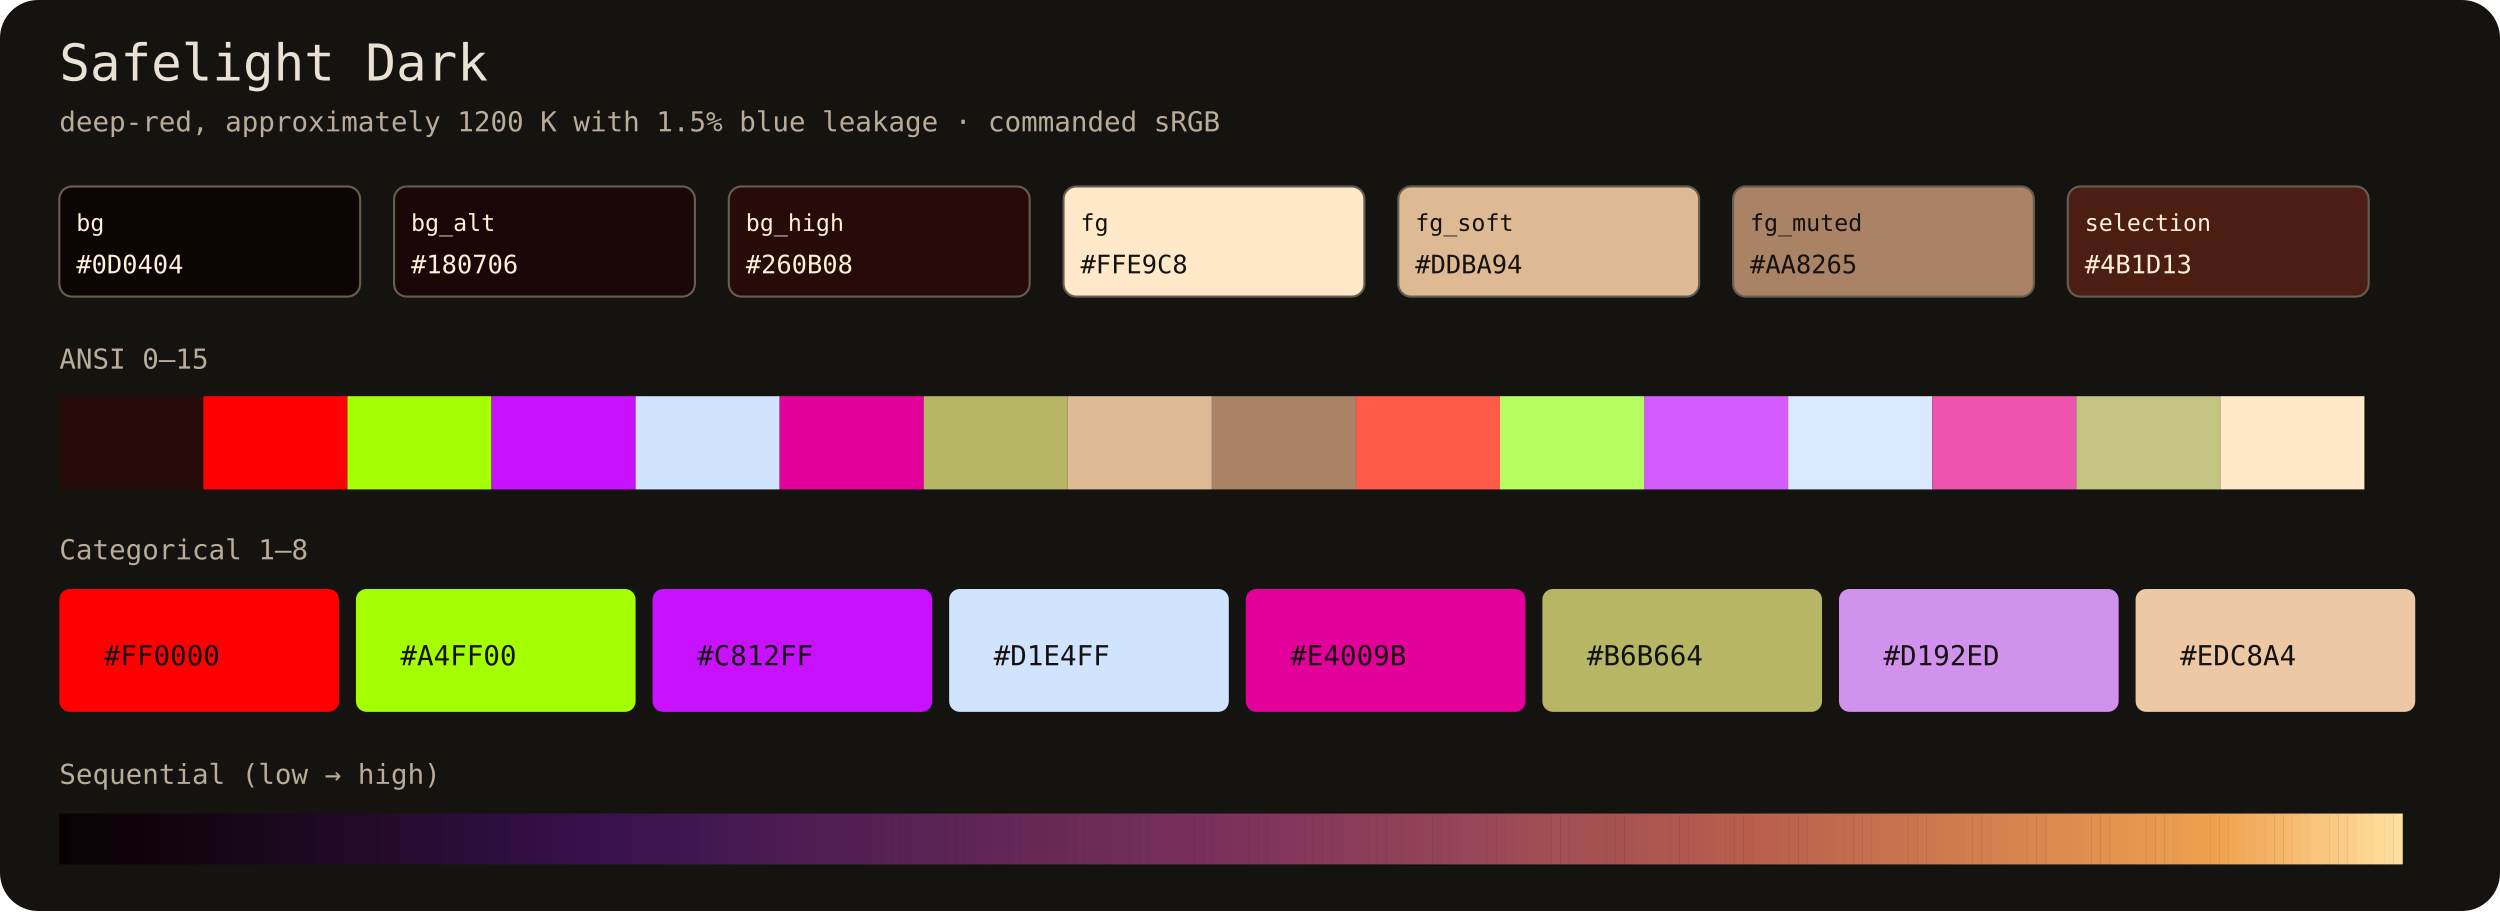
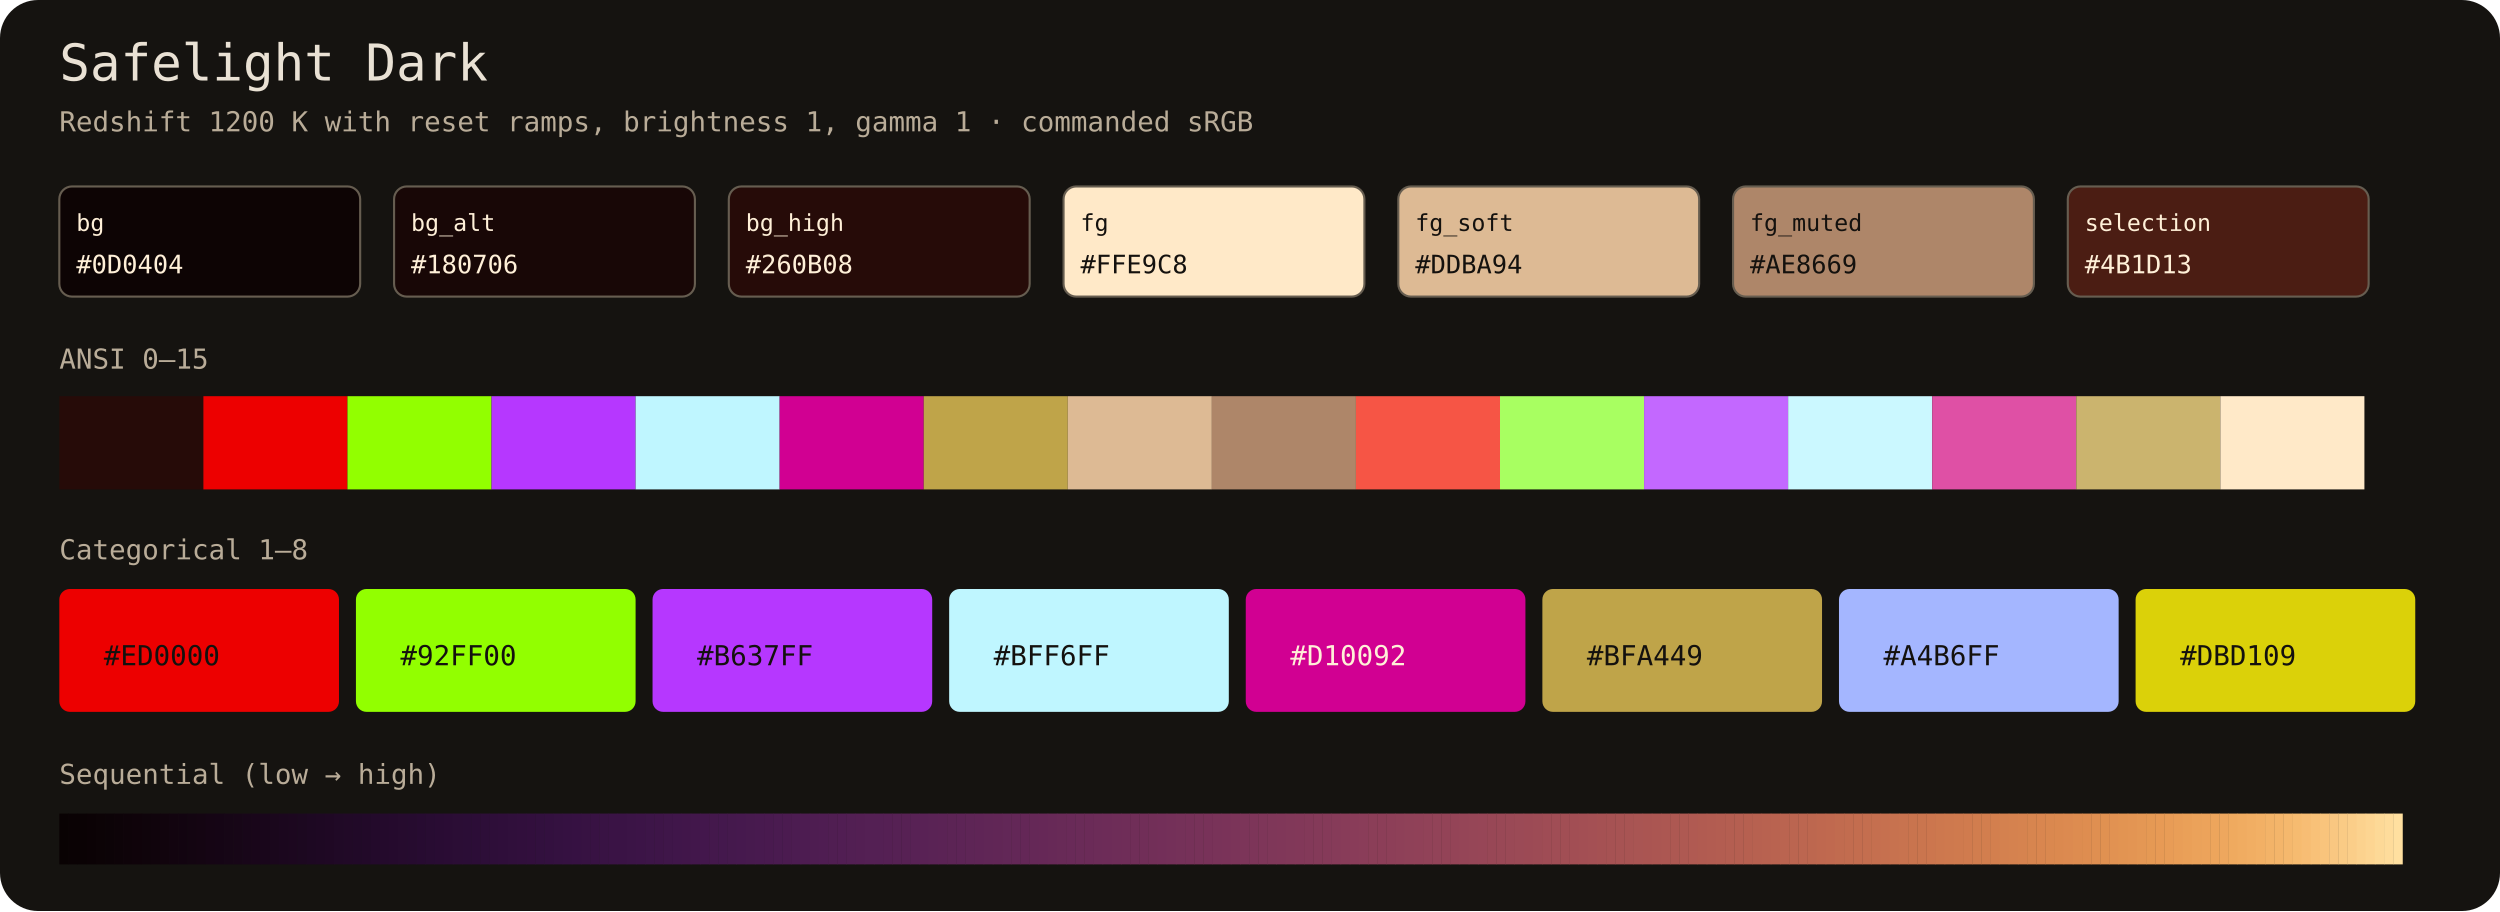
<svg xmlns="http://www.w3.org/2000/svg" width="1180" height="430" viewBox="0 0 1180 430">
  <rect width="100%" height="100%" rx="18" fill="#151310" />
  <text x="28" y="38" fill="#E9E1D4" font-size="24" font-family="ui-monospace, SFMono-Regular, Menlo, monospace">Safelight Dark</text>
-   <text x="28" y="62" fill="#B9AC98" font-size="13" font-family="ui-monospace, SFMono-Regular, Menlo, monospace">deep-red, approximately 1200 K with 1.5% blue leakage · commanded sRGB</text>
+   <text x="28" y="62" fill="#B9AC98" font-size="13" font-family="ui-monospace, SFMono-Regular, Menlo, monospace">Redshift 1200 K with reset ramps, brightness 1, gamma 1 · commanded sRGB</text>
  <rect x="28" y="88" width="142" height="52" rx="6" fill="#0D0404" stroke="#665D50" />
  <text x="36" y="109" fill="#FFF0D8" font-size="11" font-family="ui-monospace, SFMono-Regular, Menlo, monospace">bg</text>
  <text x="36" y="129" fill="#FFF0D8" font-size="12" font-family="ui-monospace, SFMono-Regular, Menlo, monospace">#0D0404</text>
  <rect x="186" y="88" width="142" height="52" rx="6" fill="#180706" stroke="#665D50" />
  <text x="194" y="109" fill="#FFF0D8" font-size="11" font-family="ui-monospace, SFMono-Regular, Menlo, monospace">bg_alt</text>
  <text x="194" y="129" fill="#FFF0D8" font-size="12" font-family="ui-monospace, SFMono-Regular, Menlo, monospace">#180706</text>
  <rect x="344" y="88" width="142" height="52" rx="6" fill="#260B08" stroke="#665D50" />
  <text x="352" y="109" fill="#FFF0D8" font-size="11" font-family="ui-monospace, SFMono-Regular, Menlo, monospace">bg_high</text>
  <text x="352" y="129" fill="#FFF0D8" font-size="12" font-family="ui-monospace, SFMono-Regular, Menlo, monospace">#260B08</text>
  <rect x="502" y="88" width="142" height="52" rx="6" fill="#FFE9C8" stroke="#665D50" />
  <text x="510" y="109" fill="#14110E" font-size="11" font-family="ui-monospace, SFMono-Regular, Menlo, monospace">fg</text>
  <text x="510" y="129" fill="#14110E" font-size="12" font-family="ui-monospace, SFMono-Regular, Menlo, monospace">#FFE9C8</text>
  <rect x="660" y="88" width="142" height="52" rx="6" fill="#DDBA94" stroke="#665D50" />
  <text x="668" y="109" fill="#14110E" font-size="11" font-family="ui-monospace, SFMono-Regular, Menlo, monospace">fg_soft</text>
  <text x="668" y="129" fill="#14110E" font-size="12" font-family="ui-monospace, SFMono-Regular, Menlo, monospace">#DDBA94</text>
-   <rect x="818" y="88" width="142" height="52" rx="6" fill="#AA8265" stroke="#665D50" />
+   <rect x="818" y="88" width="142" height="52" rx="6" fill="#AE8669" stroke="#665D50" />
  <text x="826" y="109" fill="#14110E" font-size="11" font-family="ui-monospace, SFMono-Regular, Menlo, monospace">fg_muted</text>
-   <text x="826" y="129" fill="#14110E" font-size="12" font-family="ui-monospace, SFMono-Regular, Menlo, monospace">#AA8265</text>
+   <text x="826" y="129" fill="#14110E" font-size="12" font-family="ui-monospace, SFMono-Regular, Menlo, monospace">#AE8669</text>
  <rect x="976" y="88" width="142" height="52" rx="6" fill="#4B1D13" stroke="#665D50" />
  <text x="984" y="109" fill="#FFF0D8" font-size="11" font-family="ui-monospace, SFMono-Regular, Menlo, monospace">selection</text>
  <text x="984" y="129" fill="#FFF0D8" font-size="12" font-family="ui-monospace, SFMono-Regular, Menlo, monospace">#4B1D13</text>
  <text x="28" y="174" fill="#B9AC98" font-size="13" font-family="ui-monospace, SFMono-Regular, Menlo, monospace">ANSI 0–15</text>
  <rect x="28" y="187" width="68" height="44" fill="#260B08" />
-   <rect x="96" y="187" width="68" height="44" fill="#FF0000" />
-   <rect x="164" y="187" width="68" height="44" fill="#A4FF00" />
-   <rect x="232" y="187" width="68" height="44" fill="#C812FF" />
-   <rect x="300" y="187" width="68" height="44" fill="#D1E4FF" />
-   <rect x="368" y="187" width="68" height="44" fill="#E4009B" />
-   <rect x="436" y="187" width="68" height="44" fill="#B6B664" />
+   <rect x="96" y="187" width="68" height="44" fill="#ED0000" />
+   <rect x="164" y="187" width="68" height="44" fill="#92FF00" />
+   <rect x="232" y="187" width="68" height="44" fill="#B637FF" />
+   <rect x="300" y="187" width="68" height="44" fill="#BFF6FF" />
+   <rect x="368" y="187" width="68" height="44" fill="#D10092" />
+   <rect x="436" y="187" width="68" height="44" fill="#BFA449" />
  <rect x="504" y="187" width="68" height="44" fill="#DDBA94" />
-   <rect x="572" y="187" width="68" height="44" fill="#AA8265" />
-   <rect x="640" y="187" width="68" height="44" fill="#FF5948" />
-   <rect x="708" y="187" width="68" height="44" fill="#B5FF61" />
-   <rect x="776" y="187" width="68" height="44" fill="#D45CFF" />
-   <rect x="844" y="187" width="68" height="44" fill="#DAE9FF" />
-   <rect x="912" y="187" width="68" height="44" fill="#EE54AD" />
-   <rect x="980" y="187" width="68" height="44" fill="#C3C382" />
+   <rect x="572" y="187" width="68" height="44" fill="#AE8669" />
+   <rect x="640" y="187" width="68" height="44" fill="#F65545" />
+   <rect x="708" y="187" width="68" height="44" fill="#A8FF61" />
+   <rect x="776" y="187" width="68" height="44" fill="#C368FF" />
+   <rect x="844" y="187" width="68" height="44" fill="#CBF8FF" />
+   <rect x="912" y="187" width="68" height="44" fill="#DF50A5" />
+   <rect x="980" y="187" width="68" height="44" fill="#CBB46E" />
  <rect x="1048" y="187" width="68" height="44" fill="#FFE9C8" />
  <text x="28" y="264" fill="#B9AC98" font-size="13" font-family="ui-monospace, SFMono-Regular, Menlo, monospace">Categorical 1–8</text>
-   <rect x="28" y="278" width="132" height="58" rx="5" fill="#FF0000" />
-   <text x="49" y="314" fill="#14110E" font-size="13" font-family="ui-monospace, SFMono-Regular, Menlo, monospace">#FF0000</text>
-   <rect x="168" y="278" width="132" height="58" rx="5" fill="#A4FF00" />
-   <text x="189" y="314" fill="#14110E" font-size="13" font-family="ui-monospace, SFMono-Regular, Menlo, monospace">#A4FF00</text>
-   <rect x="308" y="278" width="132" height="58" rx="5" fill="#C812FF" />
-   <text x="329" y="314" fill="#14110E" font-size="13" font-family="ui-monospace, SFMono-Regular, Menlo, monospace">#C812FF</text>
-   <rect x="448" y="278" width="132" height="58" rx="5" fill="#D1E4FF" />
-   <text x="469" y="314" fill="#14110E" font-size="13" font-family="ui-monospace, SFMono-Regular, Menlo, monospace">#D1E4FF</text>
-   <rect x="588" y="278" width="132" height="58" rx="5" fill="#E4009B" />
-   <text x="609" y="314" fill="#14110E" font-size="13" font-family="ui-monospace, SFMono-Regular, Menlo, monospace">#E4009B</text>
-   <rect x="728" y="278" width="132" height="58" rx="5" fill="#B6B664" />
-   <text x="749" y="314" fill="#14110E" font-size="13" font-family="ui-monospace, SFMono-Regular, Menlo, monospace">#B6B664</text>
-   <rect x="868" y="278" width="132" height="58" rx="5" fill="#D192ED" />
-   <text x="889" y="314" fill="#14110E" font-size="13" font-family="ui-monospace, SFMono-Regular, Menlo, monospace">#D192ED</text>
-   <rect x="1008" y="278" width="132" height="58" rx="5" fill="#EDC8A4" />
-   <text x="1029" y="314" fill="#14110E" font-size="13" font-family="ui-monospace, SFMono-Regular, Menlo, monospace">#EDC8A4</text>
+   <rect x="28" y="278" width="132" height="58" rx="5" fill="#ED0000" />
+   <text x="49" y="314" fill="#14110E" font-size="13" font-family="ui-monospace, SFMono-Regular, Menlo, monospace">#ED0000</text>
+   <rect x="168" y="278" width="132" height="58" rx="5" fill="#92FF00" />
+   <text x="189" y="314" fill="#14110E" font-size="13" font-family="ui-monospace, SFMono-Regular, Menlo, monospace">#92FF00</text>
+   <rect x="308" y="278" width="132" height="58" rx="5" fill="#B637FF" />
+   <text x="329" y="314" fill="#14110E" font-size="13" font-family="ui-monospace, SFMono-Regular, Menlo, monospace">#B637FF</text>
+   <rect x="448" y="278" width="132" height="58" rx="5" fill="#BFF6FF" />
+   <text x="469" y="314" fill="#14110E" font-size="13" font-family="ui-monospace, SFMono-Regular, Menlo, monospace">#BFF6FF</text>
+   <rect x="588" y="278" width="132" height="58" rx="5" fill="#D10092" />
+   <text x="609" y="314" fill="#FFF0D8" font-size="13" font-family="ui-monospace, SFMono-Regular, Menlo, monospace">#D10092</text>
+   <rect x="728" y="278" width="132" height="58" rx="5" fill="#BFA449" />
+   <text x="749" y="314" fill="#14110E" font-size="13" font-family="ui-monospace, SFMono-Regular, Menlo, monospace">#BFA449</text>
+   <rect x="868" y="278" width="132" height="58" rx="5" fill="#A4B6FF" />
+   <text x="889" y="314" fill="#14110E" font-size="13" font-family="ui-monospace, SFMono-Regular, Menlo, monospace">#A4B6FF</text>
+   <rect x="1008" y="278" width="132" height="58" rx="5" fill="#DBD109" />
+   <text x="1029" y="314" fill="#14110E" font-size="13" font-family="ui-monospace, SFMono-Regular, Menlo, monospace">#DBD109</text>
  <text x="28" y="370" fill="#B9AC98" font-size="13" font-family="ui-monospace, SFMono-Regular, Menlo, monospace">Sequential (low → high)</text>
  <rect x="28.00" y="384" width="4.5" height="24" fill="#090203" />
  <rect x="32.32" y="384" width="4.5" height="24" fill="#0A0204" />
  <rect x="36.64" y="384" width="4.5" height="24" fill="#0A0204" />
  <rect x="40.96" y="384" width="4.5" height="24" fill="#0B0205" />
  <rect x="45.28" y="384" width="4.5" height="24" fill="#0C0306" />
-   <rect x="49.60" y="384" width="4.5" height="24" fill="#0D0307" />
+   <rect x="49.60" y="384" width="4.5" height="24" fill="#0C0307" />
  <rect x="53.92" y="384" width="4.5" height="24" fill="#0D0308" />
  <rect x="58.24" y="384" width="4.5" height="24" fill="#0E0309" />
  <rect x="62.56" y="384" width="4.5" height="24" fill="#0F030A" />
  <rect x="66.88" y="384" width="4.5" height="24" fill="#0F040B" />
  <rect x="71.20" y="384" width="4.5" height="24" fill="#10040C" />
-   <rect x="75.52" y="384" width="4.5" height="24" fill="#11040E" />
+   <rect x="75.52" y="384" width="4.5" height="24" fill="#11040D" />
  <rect x="79.84" y="384" width="4.5" height="24" fill="#12040F" />
  <rect x="84.16" y="384" width="4.5" height="24" fill="#120410" />
  <rect x="88.48" y="384" width="4.5" height="24" fill="#130511" />
-   <rect x="92.80" y="384" width="4.5" height="24" fill="#140513" />
+   <rect x="92.80" y="384" width="4.5" height="24" fill="#140512" />
  <rect x="97.12" y="384" width="4.5" height="24" fill="#150514" />
  <rect x="101.44" y="384" width="4.5" height="24" fill="#150515" />
  <rect x="105.76" y="384" width="4.5" height="24" fill="#160616" />
  <rect x="110.08" y="384" width="4.5" height="24" fill="#170617" />
  <rect x="114.40" y="384" width="4.5" height="24" fill="#180619" />
  <rect x="118.72" y="384" width="4.5" height="24" fill="#19061A" />
-   <rect x="123.04" y="384" width="4.5" height="24" fill="#19071B" />
-   <rect x="127.36" y="384" width="4.5" height="24" fill="#1A071D" />
+   <rect x="123.04" y="384" width="4.5" height="24" fill="#19061B" />
+   <rect x="127.36" y="384" width="4.5" height="24" fill="#1A071C" />
  <rect x="131.68" y="384" width="4.5" height="24" fill="#1B071E" />
  <rect x="136.00" y="384" width="4.5" height="24" fill="#1C071F" />
-   <rect x="140.32" y="384" width="4.5" height="24" fill="#1D0820" />
+   <rect x="140.32" y="384" width="4.5" height="24" fill="#1C0820" />
  <rect x="144.64" y="384" width="4.5" height="24" fill="#1D0822" />
  <rect x="148.96" y="384" width="4.5" height="24" fill="#1E0823" />
-   <rect x="153.28" y="384" width="4.5" height="24" fill="#1F0825" />
+   <rect x="153.28" y="384" width="4.5" height="24" fill="#1F0824" />
  <rect x="157.60" y="384" width="4.5" height="24" fill="#200926" />
  <rect x="161.92" y="384" width="4.5" height="24" fill="#210927" />
-   <rect x="166.24" y="384" width="4.5" height="24" fill="#220929" />
-   <rect x="170.56" y="384" width="4.5" height="24" fill="#22092A" />
+   <rect x="166.24" y="384" width="4.5" height="24" fill="#210928" />
+   <rect x="170.56" y="384" width="4.5" height="24" fill="#220929" />
  <rect x="174.88" y="384" width="4.5" height="24" fill="#230A2B" />
-   <rect x="179.20" y="384" width="4.5" height="24" fill="#240A2D" />
-   <rect x="183.52" y="384" width="4.5" height="24" fill="#250A2E" />
-   <rect x="187.84" y="384" width="4.5" height="24" fill="#260B2F" />
-   <rect x="192.16" y="384" width="4.5" height="24" fill="#270B31" />
-   <rect x="196.48" y="384" width="4.5" height="24" fill="#280B32" />
-   <rect x="200.80" y="384" width="4.5" height="24" fill="#280B34" />
-   <rect x="205.12" y="384" width="4.5" height="24" fill="#290C35" />
-   <rect x="209.44" y="384" width="4.5" height="24" fill="#2A0C36" />
-   <rect x="213.76" y="384" width="4.5" height="24" fill="#2B0C38" />
-   <rect x="218.08" y="384" width="4.5" height="24" fill="#2C0D39" />
-   <rect x="222.40" y="384" width="4.5" height="24" fill="#2D0D3B" />
-   <rect x="226.72" y="384" width="4.5" height="24" fill="#2E0D3C" />
-   <rect x="231.04" y="384" width="4.5" height="24" fill="#2F0D3E" />
-   <rect x="235.36" y="384" width="4.5" height="24" fill="#2F0E3F" />
-   <rect x="239.68" y="384" width="4.5" height="24" fill="#300E40" />
-   <rect x="244.00" y="384" width="4.5" height="24" fill="#310E42" />
-   <rect x="248.32" y="384" width="4.5" height="24" fill="#320E43" />
-   <rect x="252.64" y="384" width="4.5" height="24" fill="#330F45" />
-   <rect x="256.96" y="384" width="4.5" height="24" fill="#340F46" />
-   <rect x="261.28" y="384" width="4.5" height="24" fill="#350F48" />
-   <rect x="265.60" y="384" width="4.5" height="24" fill="#360F49" />
-   <rect x="269.92" y="384" width="4.5" height="24" fill="#37104B" />
-   <rect x="274.24" y="384" width="4.5" height="24" fill="#37104C" />
-   <rect x="278.56" y="384" width="4.5" height="24" fill="#38104D" />
-   <rect x="282.88" y="384" width="4.5" height="24" fill="#39114D" />
-   <rect x="287.20" y="384" width="4.5" height="24" fill="#3A114E" />
-   <rect x="291.52" y="384" width="4.5" height="24" fill="#3B124E" />
-   <rect x="295.84" y="384" width="4.5" height="24" fill="#3C134E" />
-   <rect x="300.16" y="384" width="4.5" height="24" fill="#3D134E" />
-   <rect x="304.48" y="384" width="4.5" height="24" fill="#3E144F" />
-   <rect x="308.80" y="384" width="4.5" height="24" fill="#3F144F" />
-   <rect x="313.12" y="384" width="4.5" height="24" fill="#40154F" />
-   <rect x="317.44" y="384" width="4.5" height="24" fill="#40154F" />
-   <rect x="321.76" y="384" width="4.5" height="24" fill="#41164F" />
-   <rect x="326.08" y="384" width="4.5" height="24" fill="#421650" />
-   <rect x="330.40" y="384" width="4.5" height="24" fill="#431750" />
-   <rect x="334.72" y="384" width="4.5" height="24" fill="#441850" />
-   <rect x="339.04" y="384" width="4.5" height="24" fill="#451850" />
-   <rect x="343.36" y="384" width="4.5" height="24" fill="#461951" />
-   <rect x="347.68" y="384" width="4.5" height="24" fill="#471951" />
-   <rect x="352.00" y="384" width="4.5" height="24" fill="#481A51" />
-   <rect x="356.32" y="384" width="4.5" height="24" fill="#491A51" />
-   <rect x="360.64" y="384" width="4.5" height="24" fill="#4A1B51" />
-   <rect x="364.96" y="384" width="4.5" height="24" fill="#4B1B52" />
-   <rect x="369.28" y="384" width="4.5" height="24" fill="#4C1C52" />
-   <rect x="373.60" y="384" width="4.5" height="24" fill="#4D1C52" />
-   <rect x="377.92" y="384" width="4.5" height="24" fill="#4D1D52" />
-   <rect x="382.24" y="384" width="4.5" height="24" fill="#4F1D53" />
-   <rect x="386.56" y="384" width="4.5" height="24" fill="#4F1E53" />
-   <rect x="390.88" y="384" width="4.5" height="24" fill="#501E53" />
+   <rect x="179.20" y="384" width="4.5" height="24" fill="#240A2C" />
+   <rect x="183.52" y="384" width="4.5" height="24" fill="#250A2D" />
+   <rect x="187.84" y="384" width="4.5" height="24" fill="#260B2E" />
+   <rect x="192.16" y="384" width="4.5" height="24" fill="#260B2F" />
+   <rect x="196.48" y="384" width="4.5" height="24" fill="#270B31" />
+   <rect x="200.80" y="384" width="4.5" height="24" fill="#280C32" />
+   <rect x="205.12" y="384" width="4.5" height="24" fill="#290C33" />
+   <rect x="209.44" y="384" width="4.5" height="24" fill="#2A0C34" />
+   <rect x="213.76" y="384" width="4.5" height="24" fill="#2B0D35" />
+   <rect x="218.08" y="384" width="4.5" height="24" fill="#2B0D36" />
+   <rect x="222.40" y="384" width="4.5" height="24" fill="#2C0D37" />
+   <rect x="226.72" y="384" width="4.5" height="24" fill="#2D0E38" />
+   <rect x="231.04" y="384" width="4.5" height="24" fill="#2E0E39" />
+   <rect x="235.36" y="384" width="4.5" height="24" fill="#2F0E3A" />
+   <rect x="239.68" y="384" width="4.5" height="24" fill="#300F3B" />
+   <rect x="244.00" y="384" width="4.5" height="24" fill="#310F3C" />
+   <rect x="248.32" y="384" width="4.5" height="24" fill="#320F3D" />
+   <rect x="252.64" y="384" width="4.5" height="24" fill="#32103E" />
+   <rect x="256.96" y="384" width="4.5" height="24" fill="#33103F" />
+   <rect x="261.28" y="384" width="4.5" height="24" fill="#341140" />
+   <rect x="265.60" y="384" width="4.5" height="24" fill="#351141" />
+   <rect x="269.92" y="384" width="4.5" height="24" fill="#361142" />
+   <rect x="274.24" y="384" width="4.5" height="24" fill="#371242" />
+   <rect x="278.56" y="384" width="4.5" height="24" fill="#381243" />
+   <rect x="282.88" y="384" width="4.5" height="24" fill="#391344" />
+   <rect x="287.20" y="384" width="4.5" height="24" fill="#3A1345" />
+   <rect x="291.52" y="384" width="4.5" height="24" fill="#3A1345" />
+   <rect x="295.84" y="384" width="4.5" height="24" fill="#3B1446" />
+   <rect x="300.16" y="384" width="4.5" height="24" fill="#3C1447" />
+   <rect x="304.48" y="384" width="4.5" height="24" fill="#3D1548" />
+   <rect x="308.80" y="384" width="4.5" height="24" fill="#3E1548" />
+   <rect x="313.12" y="384" width="4.5" height="24" fill="#3F1649" />
+   <rect x="317.44" y="384" width="4.5" height="24" fill="#40164A" />
+   <rect x="321.76" y="384" width="4.5" height="24" fill="#41164A" />
+   <rect x="326.08" y="384" width="4.5" height="24" fill="#42174B" />
+   <rect x="330.40" y="384" width="4.5" height="24" fill="#43174C" />
+   <rect x="334.72" y="384" width="4.5" height="24" fill="#44184C" />
+   <rect x="339.04" y="384" width="4.5" height="24" fill="#44184D" />
+   <rect x="343.36" y="384" width="4.5" height="24" fill="#45194D" />
+   <rect x="347.68" y="384" width="4.5" height="24" fill="#46194E" />
+   <rect x="352.00" y="384" width="4.5" height="24" fill="#471A4E" />
+   <rect x="356.32" y="384" width="4.5" height="24" fill="#481A4F" />
+   <rect x="360.64" y="384" width="4.5" height="24" fill="#491A4F" />
+   <rect x="364.96" y="384" width="4.5" height="24" fill="#4A1B50" />
+   <rect x="369.28" y="384" width="4.5" height="24" fill="#4B1B50" />
+   <rect x="373.60" y="384" width="4.5" height="24" fill="#4C1C51" />
+   <rect x="377.92" y="384" width="4.5" height="24" fill="#4D1C51" />
+   <rect x="382.24" y="384" width="4.5" height="24" fill="#4E1D51" />
+   <rect x="386.56" y="384" width="4.5" height="24" fill="#4F1D52" />
+   <rect x="390.88" y="384" width="4.5" height="24" fill="#501E52" />
  <rect x="395.20" y="384" width="4.5" height="24" fill="#511E53" />
  <rect x="399.52" y="384" width="4.5" height="24" fill="#521F53" />
-   <rect x="403.84" y="384" width="4.5" height="24" fill="#531F54" />
+   <rect x="403.84" y="384" width="4.5" height="24" fill="#531F53" />
  <rect x="408.16" y="384" width="4.5" height="24" fill="#542054" />
-   <rect x="412.48" y="384" width="4.5" height="24" fill="#552054" />
-   <rect x="416.80" y="384" width="4.5" height="24" fill="#562154" />
-   <rect x="421.12" y="384" width="4.5" height="24" fill="#572154" />
-   <rect x="425.44" y="384" width="4.5" height="24" fill="#582255" />
-   <rect x="429.76" y="384" width="4.5" height="24" fill="#592255" />
-   <rect x="434.08" y="384" width="4.5" height="24" fill="#5A2355" />
-   <rect x="438.40" y="384" width="4.5" height="24" fill="#5B2355" />
-   <rect x="442.72" y="384" width="4.5" height="24" fill="#5C2455" />
-   <rect x="447.04" y="384" width="4.5" height="24" fill="#5D2456" />
-   <rect x="451.36" y="384" width="4.5" height="24" fill="#5E2456" />
-   <rect x="455.68" y="384" width="4.5" height="24" fill="#5F2556" />
-   <rect x="460.00" y="384" width="4.5" height="24" fill="#602556" />
-   <rect x="464.32" y="384" width="4.5" height="24" fill="#612656" />
-   <rect x="468.64" y="384" width="4.5" height="24" fill="#622657" />
-   <rect x="472.96" y="384" width="4.5" height="24" fill="#632757" />
-   <rect x="477.28" y="384" width="4.5" height="24" fill="#642757" />
-   <rect x="481.60" y="384" width="4.5" height="24" fill="#652857" />
-   <rect x="485.92" y="384" width="4.5" height="24" fill="#662857" />
-   <rect x="490.24" y="384" width="4.5" height="24" fill="#672858" />
-   <rect x="494.56" y="384" width="4.5" height="24" fill="#682958" />
-   <rect x="498.88" y="384" width="4.5" height="24" fill="#692958" />
-   <rect x="503.20" y="384" width="4.5" height="24" fill="#6A2A58" />
-   <rect x="507.52" y="384" width="4.5" height="24" fill="#6B2A58" />
-   <rect x="511.84" y="384" width="4.5" height="24" fill="#6C2B58" />
-   <rect x="516.16" y="384" width="4.5" height="24" fill="#6D2B59" />
-   <rect x="520.48" y="384" width="4.5" height="24" fill="#6E2B59" />
-   <rect x="524.80" y="384" width="4.5" height="24" fill="#6F2C59" />
-   <rect x="529.12" y="384" width="4.5" height="24" fill="#702C59" />
-   <rect x="533.44" y="384" width="4.5" height="24" fill="#712D59" />
-   <rect x="537.76" y="384" width="4.5" height="24" fill="#722D59" />
-   <rect x="542.08" y="384" width="4.5" height="24" fill="#732D5A" />
-   <rect x="546.40" y="384" width="4.5" height="24" fill="#742E5A" />
-   <rect x="550.72" y="384" width="4.5" height="24" fill="#752E5A" />
-   <rect x="555.04" y="384" width="4.5" height="24" fill="#762F5A" />
-   <rect x="559.36" y="384" width="4.5" height="24" fill="#772F5A" />
-   <rect x="563.68" y="384" width="4.5" height="24" fill="#78305A" />
-   <rect x="568.00" y="384" width="4.5" height="24" fill="#79305B" />
-   <rect x="572.32" y="384" width="4.5" height="24" fill="#7A305B" />
-   <rect x="576.64" y="384" width="4.5" height="24" fill="#7C315B" />
-   <rect x="580.96" y="384" width="4.5" height="24" fill="#7D315B" />
-   <rect x="585.28" y="384" width="4.5" height="24" fill="#7E325B" />
-   <rect x="589.60" y="384" width="4.5" height="24" fill="#7F335B" />
-   <rect x="593.92" y="384" width="4.5" height="24" fill="#80345B" />
-   <rect x="598.24" y="384" width="4.5" height="24" fill="#81355A" />
-   <rect x="602.56" y="384" width="4.5" height="24" fill="#82365A" />
-   <rect x="606.88" y="384" width="4.5" height="24" fill="#83365A" />
-   <rect x="611.20" y="384" width="4.5" height="24" fill="#84375A" />
-   <rect x="615.52" y="384" width="4.5" height="24" fill="#85385A" />
-   <rect x="619.84" y="384" width="4.5" height="24" fill="#86395A" />
-   <rect x="624.16" y="384" width="4.5" height="24" fill="#873A5A" />
-   <rect x="628.48" y="384" width="4.5" height="24" fill="#883B59" />
-   <rect x="632.80" y="384" width="4.5" height="24" fill="#893B59" />
-   <rect x="637.12" y="384" width="4.5" height="24" fill="#8A3C59" />
-   <rect x="641.44" y="384" width="4.5" height="24" fill="#8B3D59" />
-   <rect x="645.76" y="384" width="4.5" height="24" fill="#8C3E59" />
-   <rect x="650.08" y="384" width="4.5" height="24" fill="#8D3F59" />
-   <rect x="654.40" y="384" width="4.5" height="24" fill="#8E4058" />
-   <rect x="658.72" y="384" width="4.5" height="24" fill="#8F4058" />
-   <rect x="663.04" y="384" width="4.5" height="24" fill="#904158" />
-   <rect x="667.36" y="384" width="4.5" height="24" fill="#914258" />
-   <rect x="671.68" y="384" width="4.5" height="24" fill="#924358" />
-   <rect x="676.00" y="384" width="4.5" height="24" fill="#934357" />
-   <rect x="680.32" y="384" width="4.5" height="24" fill="#944457" />
-   <rect x="684.64" y="384" width="4.5" height="24" fill="#954557" />
-   <rect x="688.96" y="384" width="4.5" height="24" fill="#964657" />
-   <rect x="693.28" y="384" width="4.5" height="24" fill="#974757" />
-   <rect x="697.60" y="384" width="4.5" height="24" fill="#984756" />
-   <rect x="701.92" y="384" width="4.5" height="24" fill="#9A4856" />
-   <rect x="706.24" y="384" width="4.5" height="24" fill="#9B4956" />
-   <rect x="710.56" y="384" width="4.5" height="24" fill="#9C4A56" />
-   <rect x="714.88" y="384" width="4.5" height="24" fill="#9D4B55" />
-   <rect x="719.20" y="384" width="4.5" height="24" fill="#9E4B55" />
-   <rect x="723.52" y="384" width="4.5" height="24" fill="#9F4C55" />
-   <rect x="727.84" y="384" width="4.5" height="24" fill="#A04D54" />
-   <rect x="732.16" y="384" width="4.5" height="24" fill="#A14E54" />
-   <rect x="736.48" y="384" width="4.5" height="24" fill="#A24E54" />
-   <rect x="740.80" y="384" width="4.5" height="24" fill="#A34F54" />
-   <rect x="745.12" y="384" width="4.5" height="24" fill="#A45053" />
-   <rect x="749.44" y="384" width="4.5" height="24" fill="#A55153" />
-   <rect x="753.76" y="384" width="4.5" height="24" fill="#A65253" />
-   <rect x="758.08" y="384" width="4.5" height="24" fill="#A75252" />
-   <rect x="762.40" y="384" width="4.5" height="24" fill="#A85352" />
-   <rect x="766.72" y="384" width="4.5" height="24" fill="#AA5452" />
-   <rect x="771.04" y="384" width="4.5" height="24" fill="#AB5551" />
-   <rect x="775.36" y="384" width="4.5" height="24" fill="#AC5551" />
-   <rect x="779.68" y="384" width="4.5" height="24" fill="#AD5650" />
-   <rect x="784.00" y="384" width="4.5" height="24" fill="#AE5750" />
-   <rect x="788.32" y="384" width="4.5" height="24" fill="#AF5850" />
-   <rect x="792.64" y="384" width="4.5" height="24" fill="#B0584F" />
-   <rect x="796.96" y="384" width="4.5" height="24" fill="#B1594F" />
-   <rect x="801.28" y="384" width="4.5" height="24" fill="#B25A4E" />
-   <rect x="805.60" y="384" width="4.5" height="24" fill="#B35B4E" />
-   <rect x="809.92" y="384" width="4.5" height="24" fill="#B45C4E" />
-   <rect x="814.24" y="384" width="4.5" height="24" fill="#B65C4D" />
-   <rect x="818.56" y="384" width="4.5" height="24" fill="#B75D4D" />
-   <rect x="822.88" y="384" width="4.5" height="24" fill="#B85E4C" />
-   <rect x="827.20" y="384" width="4.5" height="24" fill="#B95F4C" />
-   <rect x="831.52" y="384" width="4.5" height="24" fill="#BA604C" />
-   <rect x="835.84" y="384" width="4.5" height="24" fill="#BB624C" />
-   <rect x="840.16" y="384" width="4.5" height="24" fill="#BC634D" />
-   <rect x="844.48" y="384" width="4.5" height="24" fill="#BD644D" />
-   <rect x="848.80" y="384" width="4.5" height="24" fill="#BE664D" />
-   <rect x="853.12" y="384" width="4.5" height="24" fill="#BF674D" />
-   <rect x="857.44" y="384" width="4.5" height="24" fill="#C0684D" />
-   <rect x="861.76" y="384" width="4.5" height="24" fill="#C1694D" />
-   <rect x="866.08" y="384" width="4.5" height="24" fill="#C26B4D" />
-   <rect x="870.40" y="384" width="4.5" height="24" fill="#C36C4D" />
-   <rect x="874.72" y="384" width="4.5" height="24" fill="#C46D4D" />
-   <rect x="879.04" y="384" width="4.5" height="24" fill="#C66F4E" />
-   <rect x="883.36" y="384" width="4.5" height="24" fill="#C7704E" />
-   <rect x="887.68" y="384" width="4.5" height="24" fill="#C8714E" />
-   <rect x="892.00" y="384" width="4.5" height="24" fill="#C9734E" />
-   <rect x="896.32" y="384" width="4.5" height="24" fill="#CA744E" />
-   <rect x="900.64" y="384" width="4.5" height="24" fill="#CB754E" />
-   <rect x="904.96" y="384" width="4.5" height="24" fill="#CC774E" />
-   <rect x="909.28" y="384" width="4.5" height="24" fill="#CD784E" />
-   <rect x="913.60" y="384" width="4.5" height="24" fill="#CE794E" />
-   <rect x="917.92" y="384" width="4.5" height="24" fill="#CF7B4E" />
-   <rect x="922.24" y="384" width="4.5" height="24" fill="#D07C4E" />
-   <rect x="926.56" y="384" width="4.5" height="24" fill="#D17D4E" />
-   <rect x="930.88" y="384" width="4.5" height="24" fill="#D27F4E" />
-   <rect x="935.20" y="384" width="4.5" height="24" fill="#D3804E" />
-   <rect x="939.52" y="384" width="4.5" height="24" fill="#D5814F" />
-   <rect x="943.84" y="384" width="4.5" height="24" fill="#D6824F" />
-   <rect x="948.16" y="384" width="4.5" height="24" fill="#D7844F" />
-   <rect x="952.48" y="384" width="4.5" height="24" fill="#D8854F" />
-   <rect x="956.80" y="384" width="4.5" height="24" fill="#D9874F" />
-   <rect x="961.12" y="384" width="4.5" height="24" fill="#DA884F" />
-   <rect x="965.44" y="384" width="4.5" height="24" fill="#DB894F" />
-   <rect x="969.76" y="384" width="4.5" height="24" fill="#DC8B4F" />
-   <rect x="974.08" y="384" width="4.5" height="24" fill="#DD8C4F" />
-   <rect x="978.40" y="384" width="4.5" height="24" fill="#DE8D4F" />
-   <rect x="982.72" y="384" width="4.5" height="24" fill="#DF8F4F" />
-   <rect x="987.04" y="384" width="4.5" height="24" fill="#E1904F" />
-   <rect x="991.36" y="384" width="4.5" height="24" fill="#E2914F" />
-   <rect x="995.68" y="384" width="4.5" height="24" fill="#E3934F" />
-   <rect x="1000.00" y="384" width="4.5" height="24" fill="#E4944F" />
-   <rect x="1004.32" y="384" width="4.5" height="24" fill="#E5954F" />
-   <rect x="1008.64" y="384" width="4.5" height="24" fill="#E6974F" />
-   <rect x="1012.96" y="384" width="4.5" height="24" fill="#E7984E" />
-   <rect x="1017.28" y="384" width="4.5" height="24" fill="#E89A4E" />
-   <rect x="1021.60" y="384" width="4.5" height="24" fill="#E99B4E" />
-   <rect x="1025.92" y="384" width="4.5" height="24" fill="#EA9C4E" />
-   <rect x="1030.24" y="384" width="4.5" height="24" fill="#EB9E4E" />
-   <rect x="1034.56" y="384" width="4.5" height="24" fill="#ED9F4E" />
-   <rect x="1038.88" y="384" width="4.5" height="24" fill="#EEA04E" />
-   <rect x="1043.20" y="384" width="4.5" height="24" fill="#EFA24E" />
-   <rect x="1047.52" y="384" width="4.5" height="24" fill="#F0A451" />
-   <rect x="1051.84" y="384" width="4.5" height="24" fill="#F1A756" />
-   <rect x="1056.16" y="384" width="4.5" height="24" fill="#F1AA5A" />
-   <rect x="1060.48" y="384" width="4.5" height="24" fill="#F2AD5E" />
-   <rect x="1064.80" y="384" width="4.5" height="24" fill="#F3B062" />
-   <rect x="1069.12" y="384" width="4.5" height="24" fill="#F4B366" />
-   <rect x="1073.44" y="384" width="4.5" height="24" fill="#F5B66A" />
-   <rect x="1077.76" y="384" width="4.5" height="24" fill="#F6B96E" />
-   <rect x="1082.08" y="384" width="4.5" height="24" fill="#F7BC72" />
-   <rect x="1086.40" y="384" width="4.5" height="24" fill="#F7C077" />
-   <rect x="1090.72" y="384" width="4.5" height="24" fill="#F8C37B" />
-   <rect x="1095.04" y="384" width="4.5" height="24" fill="#F9C67F" />
-   <rect x="1099.36" y="384" width="4.5" height="24" fill="#FAC983" />
-   <rect x="1103.68" y="384" width="4.5" height="24" fill="#FBCC87" />
-   <rect x="1108.00" y="384" width="4.5" height="24" fill="#FBCF8B" />
-   <rect x="1112.32" y="384" width="4.5" height="24" fill="#FCD38F" />
-   <rect x="1116.64" y="384" width="4.5" height="24" fill="#FDD693" />
-   <rect x="1120.96" y="384" width="4.5" height="24" fill="#FED998" />
-   <rect x="1125.28" y="384" width="4.5" height="24" fill="#FEDD9C" />
+   <rect x="412.48" y="384" width="4.5" height="24" fill="#542054" />
+   <rect x="416.80" y="384" width="4.5" height="24" fill="#552054" />
+   <rect x="421.12" y="384" width="4.5" height="24" fill="#562154" />
+   <rect x="425.44" y="384" width="4.5" height="24" fill="#572154" />
+   <rect x="429.76" y="384" width="4.5" height="24" fill="#582255" />
+   <rect x="434.08" y="384" width="4.5" height="24" fill="#592255" />
+   <rect x="438.40" y="384" width="4.5" height="24" fill="#5A2355" />
+   <rect x="442.72" y="384" width="4.5" height="24" fill="#5B2355" />
+   <rect x="447.04" y="384" width="4.5" height="24" fill="#5C2455" />
+   <rect x="451.36" y="384" width="4.5" height="24" fill="#5D2456" />
+   <rect x="455.68" y="384" width="4.5" height="24" fill="#5E2556" />
+   <rect x="460.00" y="384" width="4.5" height="24" fill="#5F2556" />
+   <rect x="464.32" y="384" width="4.5" height="24" fill="#602656" />
+   <rect x="468.64" y="384" width="4.5" height="24" fill="#612656" />
+   <rect x="472.96" y="384" width="4.5" height="24" fill="#622757" />
+   <rect x="477.28" y="384" width="4.5" height="24" fill="#632757" />
+   <rect x="481.60" y="384" width="4.5" height="24" fill="#642757" />
+   <rect x="485.92" y="384" width="4.5" height="24" fill="#652857" />
+   <rect x="490.24" y="384" width="4.5" height="24" fill="#662857" />
+   <rect x="494.56" y="384" width="4.5" height="24" fill="#672957" />
+   <rect x="498.88" y="384" width="4.5" height="24" fill="#682A57" />
+   <rect x="503.20" y="384" width="4.5" height="24" fill="#692A58" />
+   <rect x="507.52" y="384" width="4.5" height="24" fill="#6A2B58" />
+   <rect x="511.84" y="384" width="4.5" height="24" fill="#6B2B58" />
+   <rect x="516.16" y="384" width="4.5" height="24" fill="#6C2C58" />
+   <rect x="520.48" y="384" width="4.5" height="24" fill="#6D2C58" />
+   <rect x="524.80" y="384" width="4.5" height="24" fill="#6E2D58" />
+   <rect x="529.12" y="384" width="4.5" height="24" fill="#6F2D58" />
+   <rect x="533.44" y="384" width="4.5" height="24" fill="#702E58" />
+   <rect x="537.76" y="384" width="4.5" height="24" fill="#712E58" />
+   <rect x="542.08" y="384" width="4.5" height="24" fill="#722F58" />
+   <rect x="546.40" y="384" width="4.5" height="24" fill="#732F59" />
+   <rect x="550.72" y="384" width="4.5" height="24" fill="#743059" />
+   <rect x="555.04" y="384" width="4.5" height="24" fill="#753159" />
+   <rect x="559.36" y="384" width="4.5" height="24" fill="#763159" />
+   <rect x="563.68" y="384" width="4.5" height="24" fill="#773259" />
+   <rect x="568.00" y="384" width="4.5" height="24" fill="#783259" />
+   <rect x="572.32" y="384" width="4.5" height="24" fill="#793359" />
+   <rect x="576.64" y="384" width="4.5" height="24" fill="#7A3359" />
+   <rect x="580.96" y="384" width="4.5" height="24" fill="#7B3459" />
+   <rect x="585.28" y="384" width="4.5" height="24" fill="#7C3559" />
+   <rect x="589.60" y="384" width="4.5" height="24" fill="#7D3559" />
+   <rect x="593.92" y="384" width="4.5" height="24" fill="#7E3659" />
+   <rect x="598.24" y="384" width="4.5" height="24" fill="#7F3759" />
+   <rect x="602.56" y="384" width="4.5" height="24" fill="#803759" />
+   <rect x="606.88" y="384" width="4.5" height="24" fill="#813859" />
+   <rect x="611.20" y="384" width="4.5" height="24" fill="#823859" />
+   <rect x="615.52" y="384" width="4.5" height="24" fill="#833959" />
+   <rect x="619.84" y="384" width="4.5" height="24" fill="#843A59" />
+   <rect x="624.16" y="384" width="4.5" height="24" fill="#853A59" />
+   <rect x="628.48" y="384" width="4.5" height="24" fill="#863B59" />
+   <rect x="632.80" y="384" width="4.5" height="24" fill="#883C59" />
+   <rect x="637.12" y="384" width="4.5" height="24" fill="#893C59" />
+   <rect x="641.44" y="384" width="4.5" height="24" fill="#8A3D59" />
+   <rect x="645.76" y="384" width="4.5" height="24" fill="#8B3E58" />
+   <rect x="650.08" y="384" width="4.5" height="24" fill="#8C3E58" />
+   <rect x="654.40" y="384" width="4.5" height="24" fill="#8D3F58" />
+   <rect x="658.72" y="384" width="4.5" height="24" fill="#8E4058" />
+   <rect x="663.04" y="384" width="4.5" height="24" fill="#8F4158" />
+   <rect x="667.36" y="384" width="4.5" height="24" fill="#904158" />
+   <rect x="671.68" y="384" width="4.5" height="24" fill="#914258" />
+   <rect x="676.00" y="384" width="4.5" height="24" fill="#924358" />
+   <rect x="680.32" y="384" width="4.5" height="24" fill="#934357" />
+   <rect x="684.64" y="384" width="4.5" height="24" fill="#944457" />
+   <rect x="688.96" y="384" width="4.5" height="24" fill="#954557" />
+   <rect x="693.28" y="384" width="4.5" height="24" fill="#964657" />
+   <rect x="697.60" y="384" width="4.5" height="24" fill="#974657" />
+   <rect x="701.92" y="384" width="4.5" height="24" fill="#984756" />
+   <rect x="706.24" y="384" width="4.5" height="24" fill="#994856" />
+   <rect x="710.56" y="384" width="4.5" height="24" fill="#9A4956" />
+   <rect x="714.88" y="384" width="4.5" height="24" fill="#9B4A56" />
+   <rect x="719.20" y="384" width="4.5" height="24" fill="#9C4A55" />
+   <rect x="723.52" y="384" width="4.5" height="24" fill="#9D4B55" />
+   <rect x="727.84" y="384" width="4.5" height="24" fill="#9F4C55" />
+   <rect x="732.16" y="384" width="4.5" height="24" fill="#A04D55" />
+   <rect x="736.48" y="384" width="4.5" height="24" fill="#A14E54" />
+   <rect x="740.80" y="384" width="4.5" height="24" fill="#A24E54" />
+   <rect x="745.12" y="384" width="4.5" height="24" fill="#A34F54" />
+   <rect x="749.44" y="384" width="4.5" height="24" fill="#A45054" />
+   <rect x="753.76" y="384" width="4.5" height="24" fill="#A55153" />
+   <rect x="758.08" y="384" width="4.5" height="24" fill="#A65253" />
+   <rect x="762.40" y="384" width="4.5" height="24" fill="#A75353" />
+   <rect x="766.72" y="384" width="4.5" height="24" fill="#A85453" />
+   <rect x="771.04" y="384" width="4.5" height="24" fill="#A95553" />
+   <rect x="775.36" y="384" width="4.5" height="24" fill="#AA5552" />
+   <rect x="779.68" y="384" width="4.5" height="24" fill="#AB5652" />
+   <rect x="784.00" y="384" width="4.5" height="24" fill="#AC5752" />
+   <rect x="788.32" y="384" width="4.5" height="24" fill="#AD5852" />
+   <rect x="792.64" y="384" width="4.5" height="24" fill="#AE5952" />
+   <rect x="796.96" y="384" width="4.5" height="24" fill="#B05A52" />
+   <rect x="801.28" y="384" width="4.5" height="24" fill="#B15B51" />
+   <rect x="805.60" y="384" width="4.5" height="24" fill="#B25C51" />
+   <rect x="809.92" y="384" width="4.5" height="24" fill="#B35D51" />
+   <rect x="814.24" y="384" width="4.5" height="24" fill="#B45E51" />
+   <rect x="818.56" y="384" width="4.5" height="24" fill="#B55F51" />
+   <rect x="822.88" y="384" width="4.5" height="24" fill="#B66050" />
+   <rect x="827.20" y="384" width="4.5" height="24" fill="#B76150" />
+   <rect x="831.52" y="384" width="4.5" height="24" fill="#B86250" />
+   <rect x="835.84" y="384" width="4.5" height="24" fill="#B96350" />
+   <rect x="840.16" y="384" width="4.5" height="24" fill="#BA6450" />
+   <rect x="844.48" y="384" width="4.5" height="24" fill="#BB6550" />
+   <rect x="848.80" y="384" width="4.5" height="24" fill="#BC6650" />
+   <rect x="853.12" y="384" width="4.5" height="24" fill="#BD674F" />
+   <rect x="857.44" y="384" width="4.5" height="24" fill="#BF684F" />
+   <rect x="861.76" y="384" width="4.5" height="24" fill="#C0694F" />
+   <rect x="866.08" y="384" width="4.5" height="24" fill="#C16B4F" />
+   <rect x="870.40" y="384" width="4.5" height="24" fill="#C26C4F" />
+   <rect x="874.72" y="384" width="4.5" height="24" fill="#C36D4F" />
+   <rect x="879.04" y="384" width="4.5" height="24" fill="#C46E4F" />
+   <rect x="883.36" y="384" width="4.5" height="24" fill="#C56F4F" />
+   <rect x="887.68" y="384" width="4.5" height="24" fill="#C6704F" />
+   <rect x="892.00" y="384" width="4.5" height="24" fill="#C7724F" />
+   <rect x="896.32" y="384" width="4.5" height="24" fill="#C8734F" />
+   <rect x="900.64" y="384" width="4.5" height="24" fill="#C9744E" />
+   <rect x="904.96" y="384" width="4.5" height="24" fill="#CA754E" />
+   <rect x="909.28" y="384" width="4.5" height="24" fill="#CC764E" />
+   <rect x="913.60" y="384" width="4.5" height="24" fill="#CD784E" />
+   <rect x="917.92" y="384" width="4.5" height="24" fill="#CE794E" />
+   <rect x="922.24" y="384" width="4.5" height="24" fill="#CF7A4E" />
+   <rect x="926.56" y="384" width="4.5" height="24" fill="#D07B4E" />
+   <rect x="930.88" y="384" width="4.5" height="24" fill="#D17D4E" />
+   <rect x="935.20" y="384" width="4.5" height="24" fill="#D27E4E" />
+   <rect x="939.52" y="384" width="4.5" height="24" fill="#D37F4E" />
+   <rect x="943.84" y="384" width="4.5" height="24" fill="#D4814F" />
+   <rect x="948.16" y="384" width="4.5" height="24" fill="#D5824F" />
+   <rect x="952.48" y="384" width="4.5" height="24" fill="#D6834F" />
+   <rect x="956.80" y="384" width="4.5" height="24" fill="#D7854F" />
+   <rect x="961.12" y="384" width="4.5" height="24" fill="#D9864F" />
+   <rect x="965.44" y="384" width="4.5" height="24" fill="#DA884F" />
+   <rect x="969.76" y="384" width="4.5" height="24" fill="#DB894F" />
+   <rect x="974.08" y="384" width="4.5" height="24" fill="#DC8A50" />
+   <rect x="978.40" y="384" width="4.5" height="24" fill="#DD8C50" />
+   <rect x="982.72" y="384" width="4.5" height="24" fill="#DE8D50" />
+   <rect x="987.04" y="384" width="4.5" height="24" fill="#DF8F51" />
+   <rect x="991.36" y="384" width="4.5" height="24" fill="#E09151" />
+   <rect x="995.68" y="384" width="4.5" height="24" fill="#E19252" />
+   <rect x="1000.00" y="384" width="4.5" height="24" fill="#E29452" />
+   <rect x="1004.32" y="384" width="4.5" height="24" fill="#E39553" />
+   <rect x="1008.64" y="384" width="4.5" height="24" fill="#E49754" />
+   <rect x="1012.96" y="384" width="4.5" height="24" fill="#E59954" />
+   <rect x="1017.28" y="384" width="4.5" height="24" fill="#E79A55" />
+   <rect x="1021.60" y="384" width="4.5" height="24" fill="#E89C56" />
+   <rect x="1025.92" y="384" width="4.5" height="24" fill="#E99E57" />
+   <rect x="1030.24" y="384" width="4.5" height="24" fill="#EAA058" />
+   <rect x="1034.56" y="384" width="4.5" height="24" fill="#EBA25A" />
+   <rect x="1038.88" y="384" width="4.5" height="24" fill="#ECA35B" />
+   <rect x="1043.20" y="384" width="4.5" height="24" fill="#EDA55C" />
+   <rect x="1047.52" y="384" width="4.5" height="24" fill="#EEA75E" />
+   <rect x="1051.84" y="384" width="4.5" height="24" fill="#EFAA5F" />
+   <rect x="1056.16" y="384" width="4.5" height="24" fill="#F0AC61" />
+   <rect x="1060.48" y="384" width="4.5" height="24" fill="#F1AE63" />
+   <rect x="1064.80" y="384" width="4.5" height="24" fill="#F2B065" />
+   <rect x="1069.12" y="384" width="4.5" height="24" fill="#F3B368" />
+   <rect x="1073.44" y="384" width="4.5" height="24" fill="#F4B56A" />
+   <rect x="1077.76" y="384" width="4.5" height="24" fill="#F5B86D" />
+   <rect x="1082.08" y="384" width="4.5" height="24" fill="#F6BB70" />
+   <rect x="1086.40" y="384" width="4.5" height="24" fill="#F7BD74" />
+   <rect x="1090.72" y="384" width="4.5" height="24" fill="#F8C178" />
+   <rect x="1095.04" y="384" width="4.5" height="24" fill="#F9C47C" />
+   <rect x="1099.36" y="384" width="4.5" height="24" fill="#F9C781" />
+   <rect x="1103.68" y="384" width="4.5" height="24" fill="#FACB85" />
+   <rect x="1108.00" y="384" width="4.5" height="24" fill="#FBCE89" />
+   <rect x="1112.32" y="384" width="4.5" height="24" fill="#FCD28E" />
+   <rect x="1116.64" y="384" width="4.5" height="24" fill="#FDD592" />
+   <rect x="1120.96" y="384" width="4.5" height="24" fill="#FDD997" />
+   <rect x="1125.28" y="384" width="4.5" height="24" fill="#FEDC9B" />
  <rect x="1129.60" y="384" width="4.5" height="24" fill="#FFE0A0" />
</svg>
